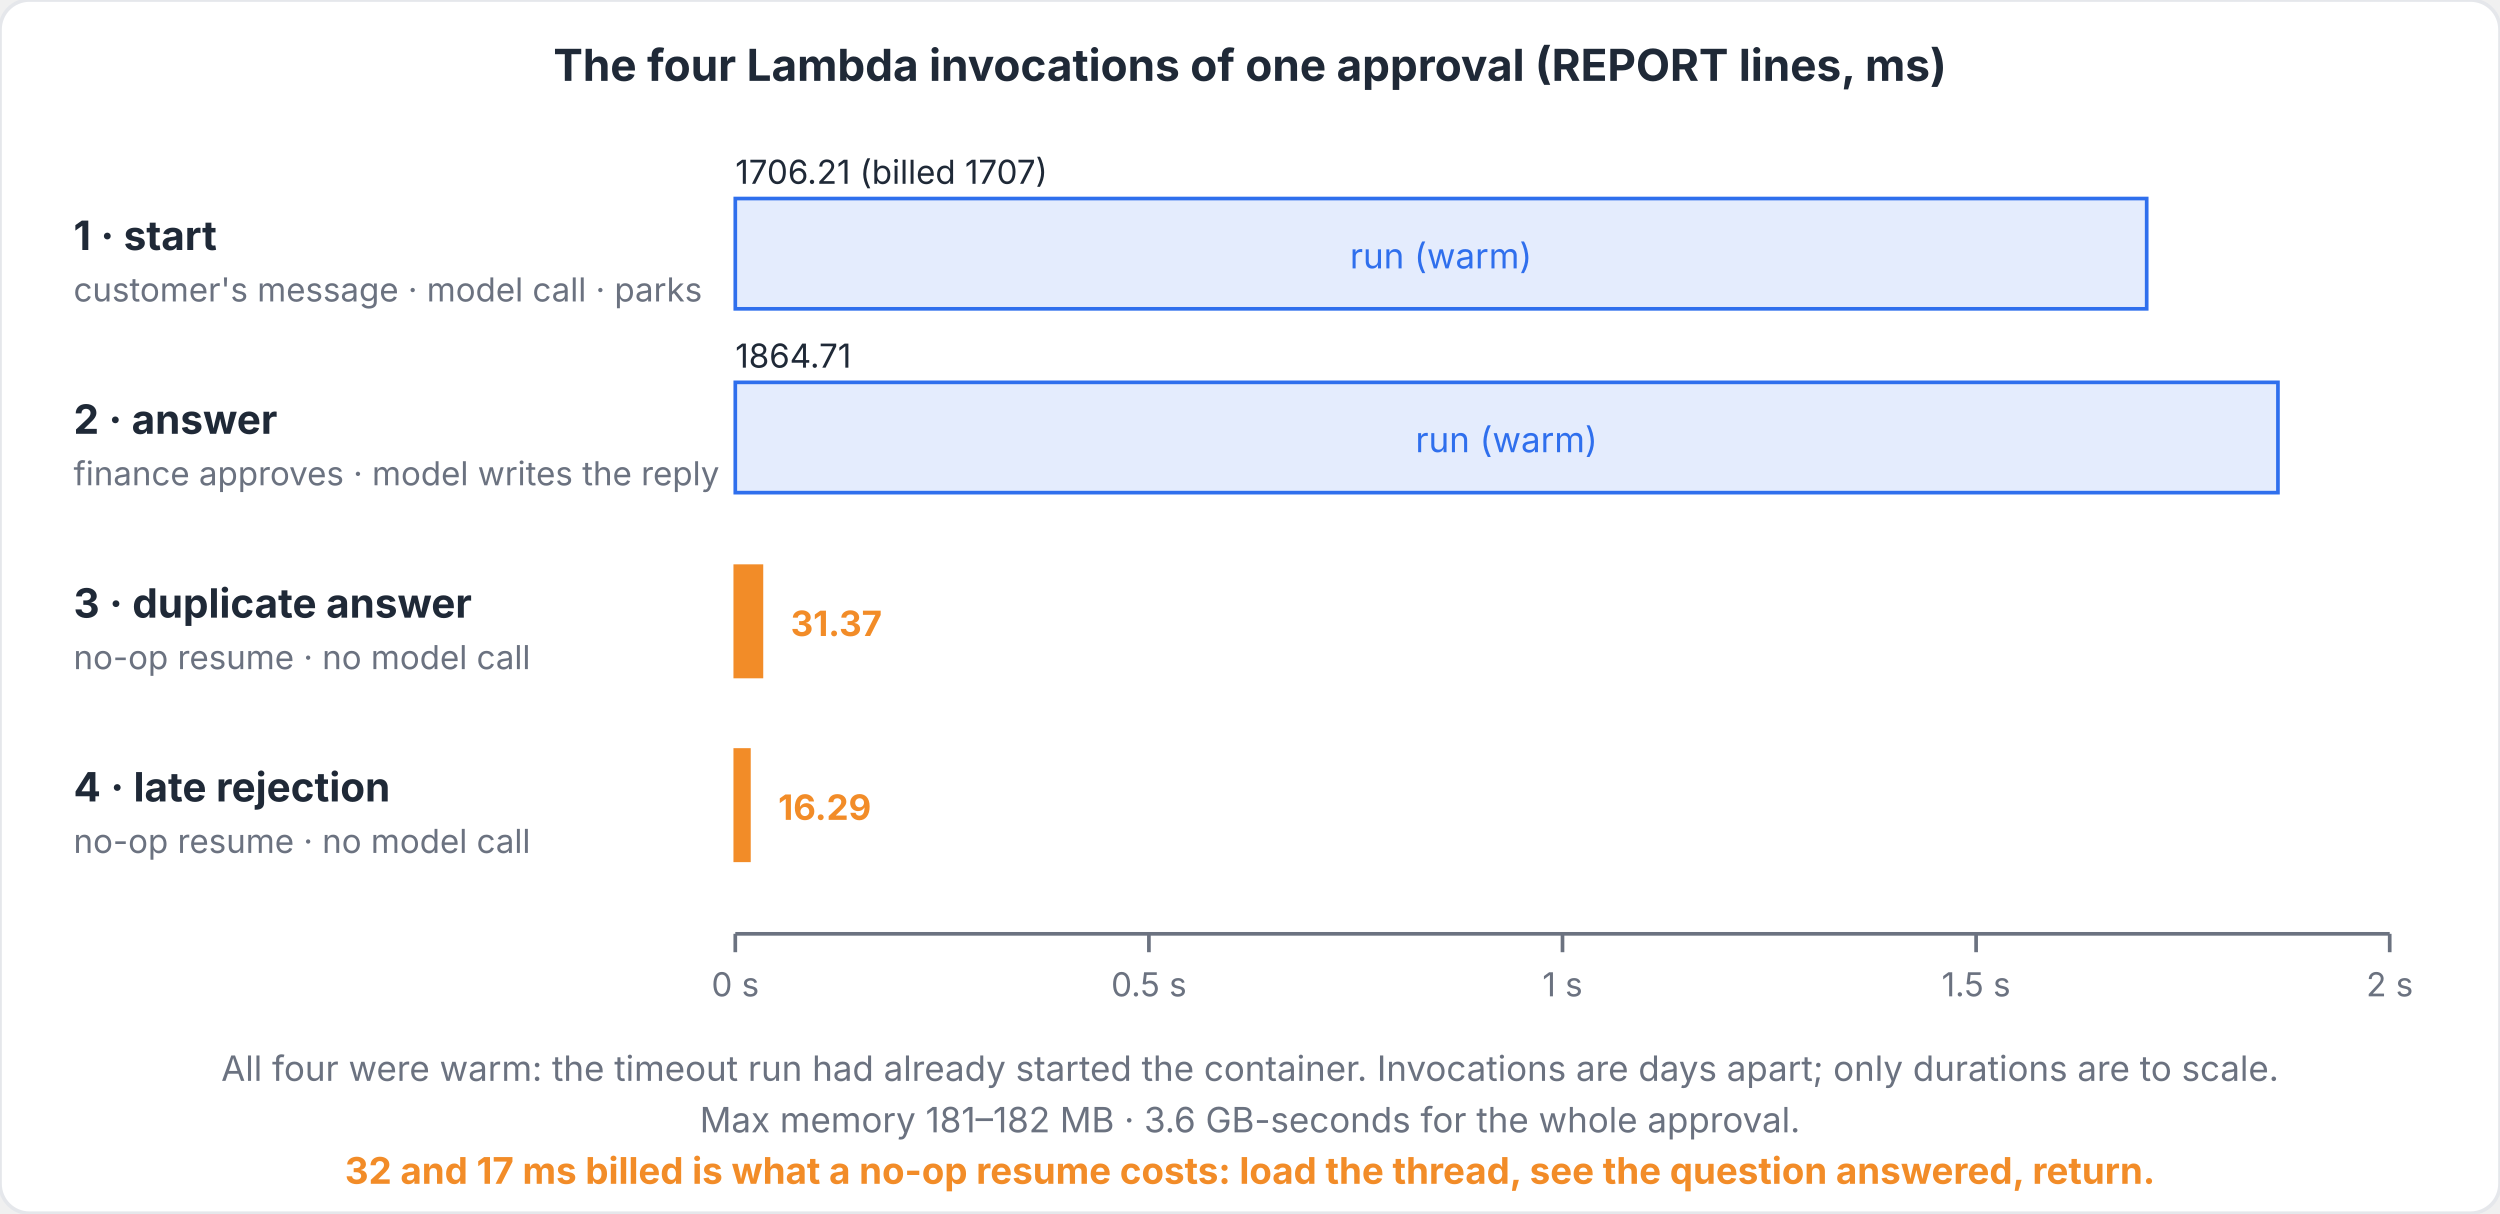
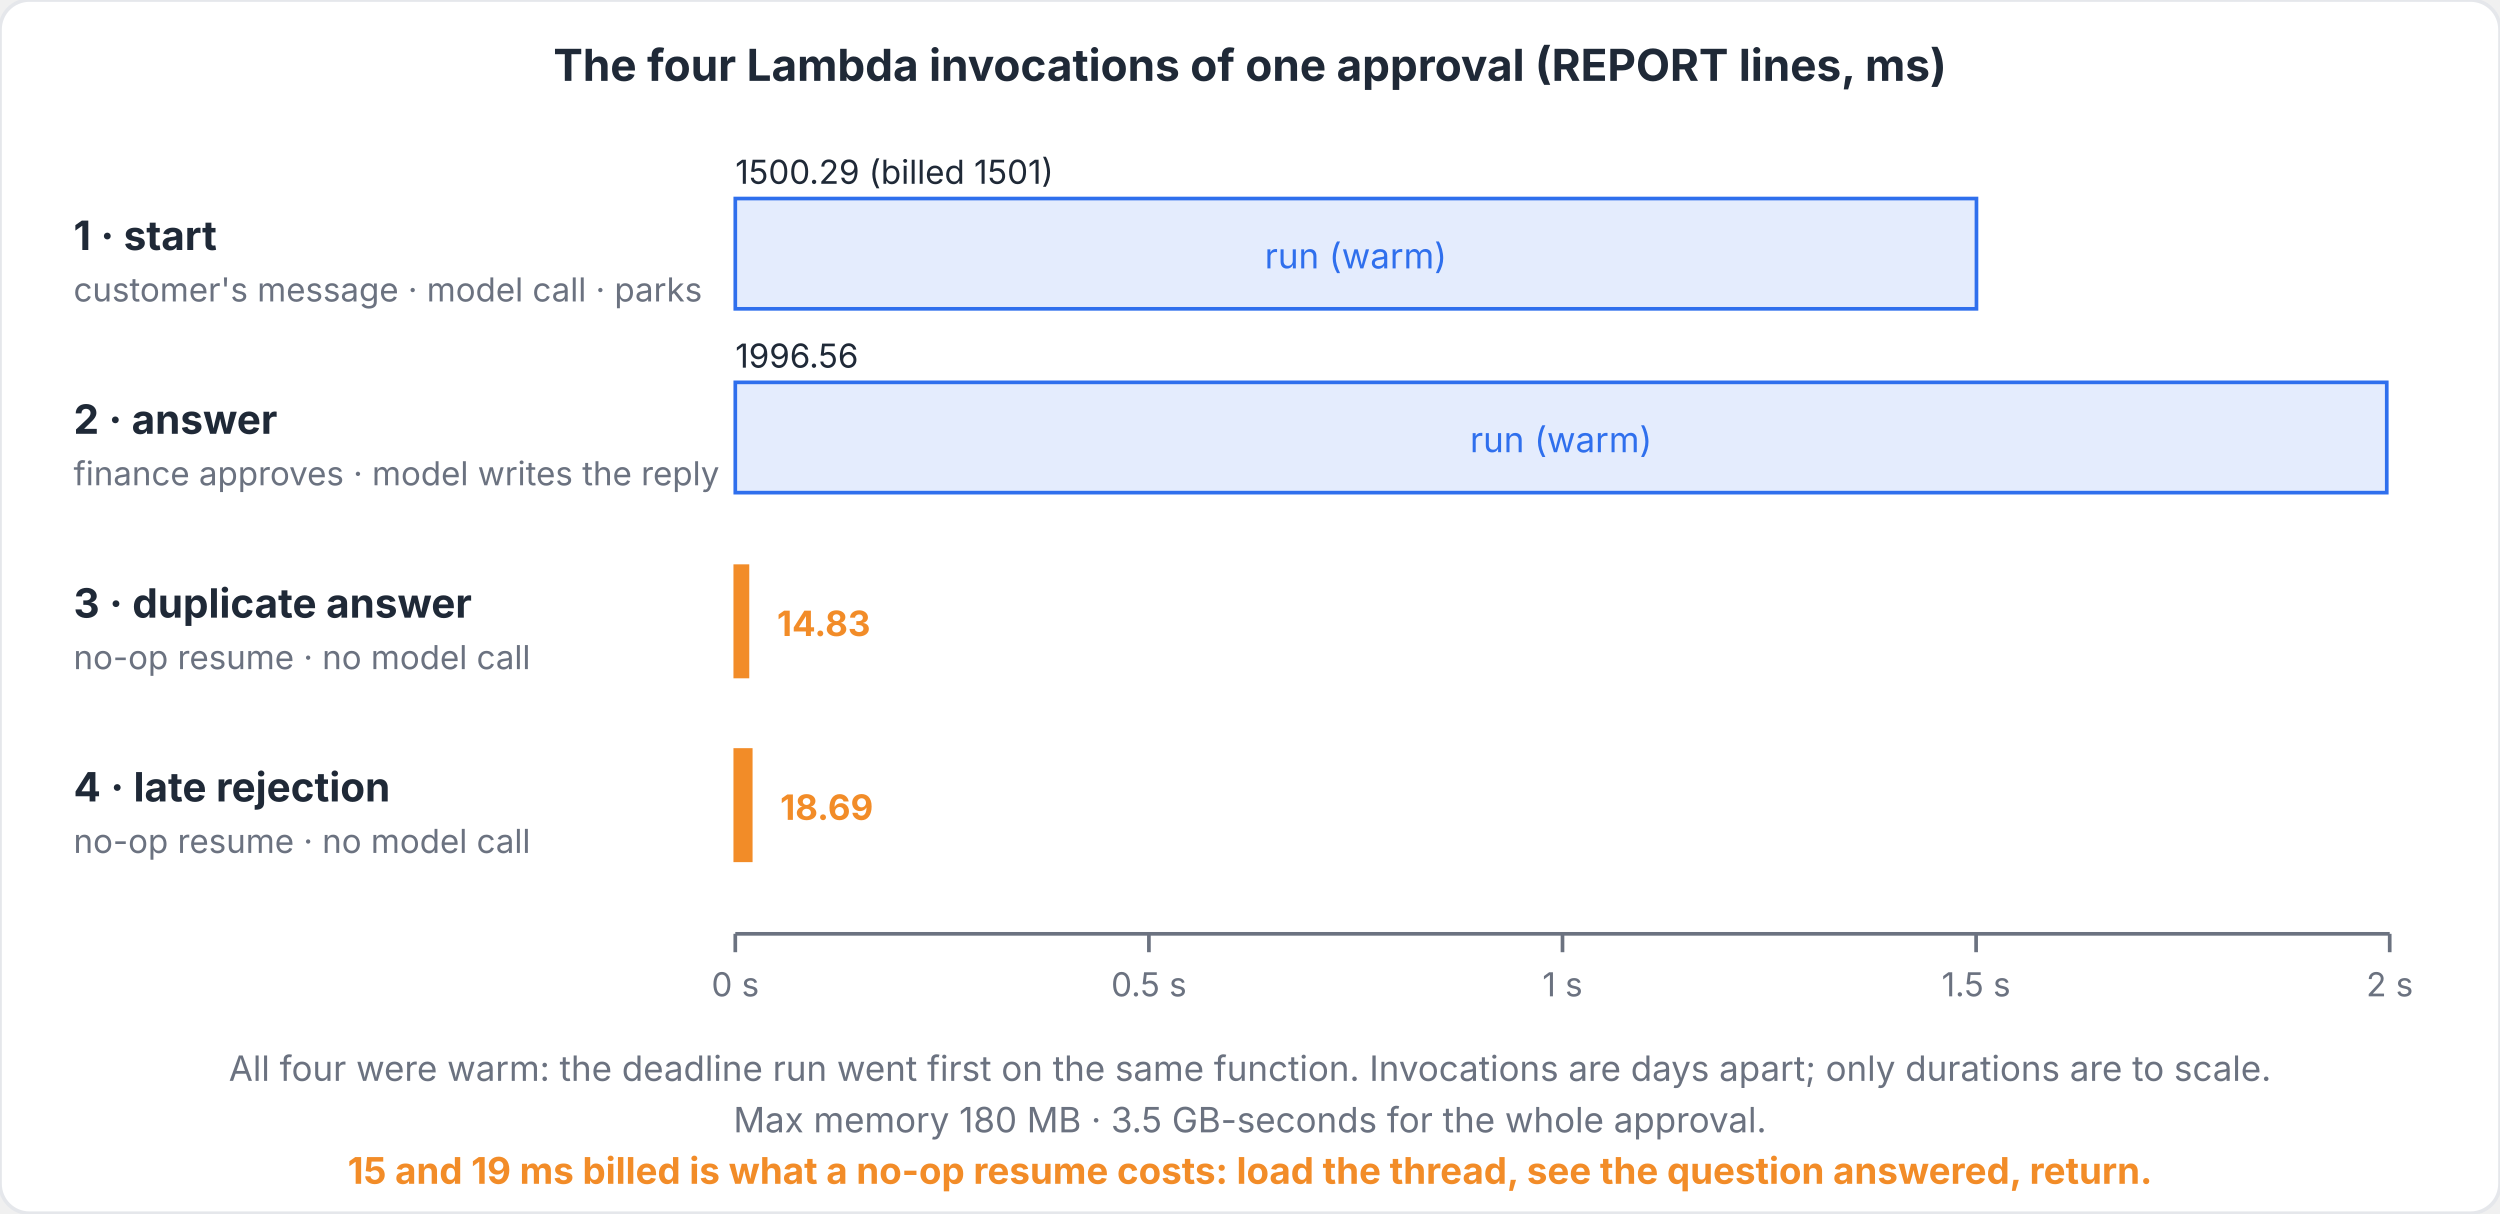
- <svg xmlns="http://www.w3.org/2000/svg" viewBox="0 0 680 330" width="680" height="330" role="img" aria-label="Four bars on one millisecond scale, all warm: invocation 1, the start, 1706.21 ms (billed 1707); invocation 2, the approval, 1864.71 ms; invocations 3 and 4, the duplicate and the late rejection, 31.37 ms and 16.29 ms slivers with no model call." font-family="Inter, 'Helvetica Neue', Helvetica, Arial, sans-serif" font-size="12">
+ <svg xmlns="http://www.w3.org/2000/svg" viewBox="0 0 680 330" width="680" height="330" role="img" aria-label="Four bars on one millisecond scale, all warm: invocation 1, the start, 1500.29 ms (billed 1501); invocation 2, the approval, 1996.56 ms; invocations 3 and 4, the duplicate and the late rejection, 14.83 ms and 18.69 ms slivers with no model call." font-family="Inter, 'Helvetica Neue', Helvetica, Arial, sans-serif" font-size="12">
  <defs>
    <marker id="a" viewBox="0 0 10 10" refX="9" refY="5" markerWidth="7" markerHeight="7" orient="auto-start-reverse">
      <path d="M0 0L10 5L0 10z" fill="#6B7280" />
    </marker>
    <marker id="ao" viewBox="0 0 10 10" refX="9" refY="5" markerWidth="7" markerHeight="7" orient="auto-start-reverse">
      <path d="M0 0L10 5L0 10z" fill="#F28C28" />
    </marker>
    <marker id="ag" viewBox="0 0 10 10" refX="9" refY="5" markerWidth="7" markerHeight="7" orient="auto-start-reverse">
      <path d="M0 0L10 5L0 10z" fill="#0E9C7C" />
    </marker>
    <marker id="ab" viewBox="0 0 10 10" refX="9" refY="5" markerWidth="7" markerHeight="7" orient="auto-start-reverse">
      <path d="M0 0L10 5L0 10z" fill="#2F6FED" />
    </marker>
  </defs>
  <rect width="680" height="330" rx="8" fill="#FFFFFF" stroke="#E5E7EB" />
  <text x="340" y="22" text-anchor="middle" font-size="12" font-weight="bold" fill="#1F2937">The four Lambda invocations of one approval (REPORT lines, ms)</text>
  <text x="20" y="68" text-anchor="start" font-size="11" font-weight="bold" fill="#1F2937">1 · start</text>
  <text x="20" y="82" text-anchor="start" font-size="9" font-weight="normal" fill="#6B7280">customer's message · model call · parks</text>
-   <rect x="200" y="54" width="383.9" height="30" fill="#E4ECFD" stroke="#2F6FED" />
-   <text x="391.949" y="73" text-anchor="middle" font-size="9.5" font-weight="normal" fill="#2F6FED">run (warm)</text>
-   <text x="200" y="50" text-anchor="start" font-size="9" font-weight="normal" fill="#1F2937">1706.21  (billed 1707)</text>
+   <rect x="200" y="54" width="337.6" height="30" fill="#E4ECFD" stroke="#2F6FED" />
+   <text x="368.783" y="73" text-anchor="middle" font-size="9.5" font-weight="normal" fill="#2F6FED">run (warm)</text>
+   <text x="200" y="50" text-anchor="start" font-size="9" font-weight="normal" fill="#1F2937">1500.29  (billed 1501)</text>
  <text x="20" y="118" text-anchor="start" font-size="11" font-weight="bold" fill="#1F2937">2 · answer</text>
  <text x="20" y="132" text-anchor="start" font-size="9" font-weight="normal" fill="#6B7280">finance approves · model writes the reply</text>
-   <rect x="200" y="104" width="419.6" height="30" fill="#E4ECFD" stroke="#2F6FED" />
-   <text x="409.78" y="123" text-anchor="middle" font-size="9.5" font-weight="normal" fill="#2F6FED">run (warm)</text>
-   <text x="200" y="100" text-anchor="start" font-size="9" font-weight="normal" fill="#1F2937">1864.71</text>
+   <rect x="200" y="104" width="449.2" height="30" fill="#E4ECFD" stroke="#2F6FED" />
+   <text x="424.613" y="123" text-anchor="middle" font-size="9.5" font-weight="normal" fill="#2F6FED">run (warm)</text>
+   <text x="200" y="100" text-anchor="start" font-size="9" font-weight="normal" fill="#1F2937">1996.56</text>
  <text x="20" y="168" text-anchor="start" font-size="11" font-weight="bold" fill="#1F2937">3 · duplicate answer</text>
  <text x="20" y="182" text-anchor="start" font-size="9" font-weight="normal" fill="#6B7280">no-op resume · no model call</text>
-   <rect x="200" y="154" width="7.1" height="30" fill="#F28C28" stroke="#F28C28" />
-   <text x="215.058" y="173" text-anchor="start" font-size="9.5" font-weight="bold" fill="#F28C28">31.37</text>
+   <rect x="200" y="154" width="3.3" height="30" fill="#F28C28" stroke="#F28C28" />
+   <text x="211.337" y="173" text-anchor="start" font-size="9.5" font-weight="bold" fill="#F28C28">14.83</text>
  <text x="20" y="218" text-anchor="start" font-size="11" font-weight="bold" fill="#1F2937">4 · late rejection</text>
  <text x="20" y="232" text-anchor="start" font-size="9" font-weight="normal" fill="#6B7280">no-op resume · no model call</text>
-   <rect x="200" y="204" width="3.7" height="30" fill="#F28C28" stroke="#F28C28" />
-   <text x="211.665" y="223" text-anchor="start" font-size="9.5" font-weight="bold" fill="#F28C28">16.29</text>
+   <rect x="200" y="204" width="4.2" height="30" fill="#F28C28" stroke="#F28C28" />
+   <text x="212.205" y="223" text-anchor="start" font-size="9.5" font-weight="bold" fill="#F28C28">18.69</text>
  <line x1="200" y1="254" x2="650" y2="254" stroke="#6B7280" />
  <line x1="200.0" y1="254" x2="200.0" y2="259" stroke="#6B7280" />
  <text x="200.0" y="271" text-anchor="middle" font-size="9" font-weight="normal" fill="#6B7280">0 s</text>
  <line x1="312.5" y1="254" x2="312.5" y2="259" stroke="#6B7280" />
  <text x="312.5" y="271" text-anchor="middle" font-size="9" font-weight="normal" fill="#6B7280">0.5 s</text>
  <line x1="425.0" y1="254" x2="425.0" y2="259" stroke="#6B7280" />
  <text x="425.0" y="271" text-anchor="middle" font-size="9" font-weight="normal" fill="#6B7280">1 s</text>
  <line x1="537.5" y1="254" x2="537.5" y2="259" stroke="#6B7280" />
  <text x="537.5" y="271" text-anchor="middle" font-size="9" font-weight="normal" fill="#6B7280">1.5 s</text>
  <line x1="650.0" y1="254" x2="650.0" y2="259" stroke="#6B7280" />
  <text x="650.0" y="271" text-anchor="middle" font-size="9" font-weight="normal" fill="#6B7280">2 s</text>
-   <text x="340" y="294" text-anchor="middle" font-size="9.5" font-weight="normal" fill="#6B7280">All four were warm: the timeout run had already started the container. Invocations are days apart; only durations are to scale.</text>
-   <text x="340" y="308" text-anchor="middle" font-size="9.5" font-weight="normal" fill="#6B7280">Max memory 181–182 MB · 3.6 GB-seconds for the whole approval.</text>
-   <text x="340" y="322" text-anchor="middle" font-size="10" font-weight="bold" fill="#F28C28">32 and 17 ms billed is what a no-op resume costs: load the thread, see the question answered, return.</text>
+   <text x="340" y="294" text-anchor="middle" font-size="9.5" font-weight="normal" fill="#6B7280">All four were warm: the deadline run went first on the same function. Invocations are days apart; only durations are to scale.</text>
+   <text x="340" y="308" text-anchor="middle" font-size="9.5" font-weight="normal" fill="#6B7280">Max memory 180 MB · 3.5 GB-seconds for the whole approval.</text>
+   <text x="340" y="322" text-anchor="middle" font-size="10" font-weight="bold" fill="#F28C28">15 and 19 ms billed is what a no-op resume costs: load the thread, see the question answered, return.</text>
</svg>
